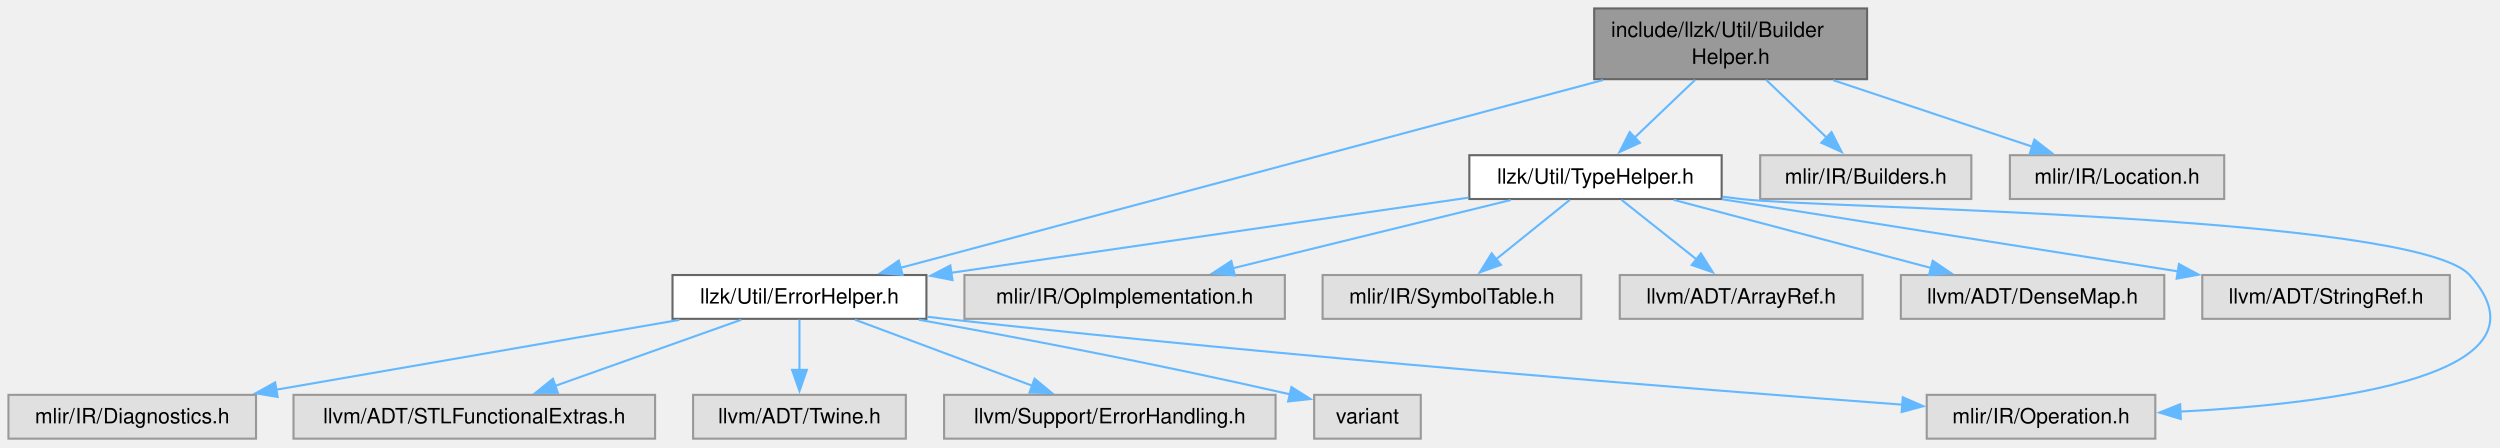
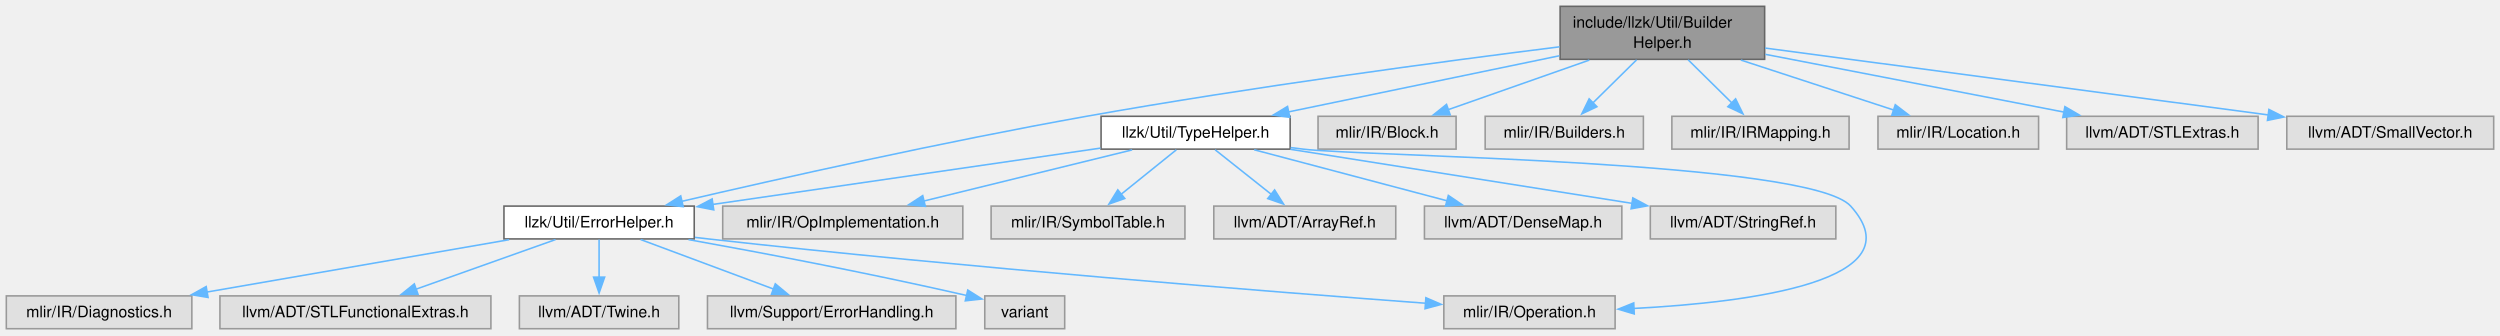
- <svg xmlns="http://www.w3.org/2000/svg" xmlns:xlink="http://www.w3.org/1999/xlink" width="1184pt" height="212pt" viewBox="0.00 0.00 1184.00 212.00">
+ <svg xmlns="http://www.w3.org/2000/svg" xmlns:xlink="http://www.w3.org/1999/xlink" width="1580pt" height="212pt" viewBox="0.00 0.00 1580.00 212.00">
  <g id="graph0" class="graph" transform="scale(1 1) rotate(0) translate(4 207.75)">
    <g id="Node000001" class="node">
      <g id="a_Node000001">
        <a xlink:title=" ">
-           <polygon fill="#999999" stroke="#666666" points="880.25,-203.75 751,-203.75 751,-170.25 880.25,-170.25 880.25,-203.75" />
-           <text xml:space="preserve" text-anchor="start" x="759" y="-190.25" font-family="Helvetica,sans-Serif" font-size="10.00">include/llzk/Util/Builder</text>
-           <text xml:space="preserve" text-anchor="middle" x="815.62" y="-177.5" font-family="Helvetica,sans-Serif" font-size="10.00">Helper.h</text>
+           <polygon fill="#999999" stroke="#666666" points="1111.25,-203.75 982,-203.75 982,-170.25 1111.25,-170.25 1111.25,-203.75" />
+           <text xml:space="preserve" text-anchor="start" x="990" y="-190.25" font-family="Helvetica,sans-Serif" font-size="10.00">include/llzk/Util/Builder</text>
+           <text xml:space="preserve" text-anchor="middle" x="1046.62" y="-177.5" font-family="Helvetica,sans-Serif" font-size="10.00">Helper.h</text>
        </a>
      </g>
    </g>
    <g id="Node000002" class="node">
      <g id="a_Node000002">
        <a xlink:href="ErrorHelper_8h.html" target="_top" xlink:title=" ">
          <polygon fill="white" stroke="#666666" points="434.75,-77.5 314.5,-77.5 314.5,-56.75 434.75,-56.75 434.75,-77.5" />
          <text xml:space="preserve" text-anchor="middle" x="374.62" y="-64" font-family="Helvetica,sans-Serif" font-size="10.00">llzk/Util/ErrorHelper.h</text>
        </a>
      </g>
    </g>
    <g id="edge1_Node000001_Node000002" class="edge">
      <g id="a_edge1_Node000001_Node000002">
        <a xlink:title=" ">
-           <path fill="none" stroke="#63b8ff" d="M755.23,-169.86C666.58,-146.16 503,-102.44 422.26,-80.86" />
-           <polygon fill="#63b8ff" stroke="#63b8ff" points="423.46,-77.56 412.9,-78.35 421.65,-84.32 423.46,-77.56" />
+           <path fill="none" stroke="#63b8ff" d="M981.64,-178.16C908.65,-169.03 786.78,-152.81 682.62,-134.25 592.15,-118.13 487.74,-94.68 426.68,-80.47" />
+           <polygon fill="#63b8ff" stroke="#63b8ff" points="427.8,-77.14 417.27,-78.27 426.21,-83.95 427.8,-77.14" />
        </a>
      </g>
    </g>
    <g id="Node000009" class="node">
      <g id="a_Node000009">
        <a xlink:href="TypeHelper_8h.html" target="_top" xlink:title=" ">
          <polygon fill="white" stroke="#666666" points="811.38,-134.25 691.88,-134.25 691.88,-113.5 811.38,-113.5 811.38,-134.25" />
          <text xml:space="preserve" text-anchor="middle" x="751.62" y="-120.75" font-family="Helvetica,sans-Serif" font-size="10.00">llzk/Util/TypeHelper.h</text>
        </a>
      </g>
    </g>
    <g id="edge8_Node000001_Node000009" class="edge">
      <g id="a_edge8_Node000001_Node000009">
        <a xlink:title=" ">
-           <path fill="none" stroke="#63b8ff" d="M798.81,-169.94C790.03,-161.56 779.27,-151.28 770.24,-142.66" />
-           <polygon fill="#63b8ff" stroke="#63b8ff" points="772.67,-140.14 763.02,-135.76 767.84,-145.2 772.67,-140.14" />
+           <path fill="none" stroke="#63b8ff" d="M981.52,-172.51C930.36,-161.91 859.73,-147.27 810.3,-137.03" />
+           <polygon fill="#63b8ff" stroke="#63b8ff" points="811.14,-133.63 800.64,-135.03 809.72,-140.49 811.14,-133.63" />
        </a>
      </g>
    </g>
    <g id="Node000015" class="node">
      <g id="a_Node000015">
        <a xlink:title=" ">
-           <polygon fill="#e0e0e0" stroke="#999999" points="929.62,-134.25 829.62,-134.25 829.62,-113.5 929.62,-113.5 929.62,-134.25" />
-           <text xml:space="preserve" text-anchor="middle" x="879.62" y="-120.75" font-family="Helvetica,sans-Serif" font-size="10.00">mlir/IR/Builders.h</text>
+           <polygon fill="#e0e0e0" stroke="#999999" points="916.25,-134.25 829,-134.25 829,-113.5 916.25,-113.5 916.25,-134.25" />
+           <text xml:space="preserve" text-anchor="middle" x="872.62" y="-120.75" font-family="Helvetica,sans-Serif" font-size="10.00">mlir/IR/Block.h</text>
        </a>
      </g>
    </g>
    <g id="edge16_Node000001_Node000015" class="edge">
      <g id="a_edge16_Node000001_Node000015">
        <a xlink:title=" ">
-           <path fill="none" stroke="#63b8ff" d="M832.44,-169.94C841.22,-161.56 851.98,-151.28 861.01,-142.66" />
-           <polygon fill="#63b8ff" stroke="#63b8ff" points="863.41,-145.2 868.23,-135.76 858.58,-140.14 863.41,-145.2" />
+           <path fill="none" stroke="#63b8ff" d="M1000.45,-169.78C972.61,-160 937.56,-147.69 911.21,-138.43" />
+           <polygon fill="#63b8ff" stroke="#63b8ff" points="912.52,-135.18 901.92,-135.17 910.2,-141.78 912.52,-135.18" />
        </a>
      </g>
    </g>
    <g id="Node000016" class="node">
      <g id="a_Node000016">
        <a xlink:title=" ">
-           <polygon fill="#e0e0e0" stroke="#999999" points="1049.38,-134.25 947.88,-134.25 947.88,-113.5 1049.38,-113.5 1049.38,-134.25" />
-           <text xml:space="preserve" text-anchor="middle" x="998.62" y="-120.75" font-family="Helvetica,sans-Serif" font-size="10.00">mlir/IR/Location.h</text>
+           <polygon fill="#e0e0e0" stroke="#999999" points="1034.62,-134.25 934.62,-134.25 934.62,-113.5 1034.62,-113.5 1034.62,-134.25" />
+           <text xml:space="preserve" text-anchor="middle" x="984.62" y="-120.75" font-family="Helvetica,sans-Serif" font-size="10.00">mlir/IR/Builders.h</text>
        </a>
      </g>
    </g>
    <g id="edge17_Node000001_Node000016" class="edge">
      <g id="a_edge17_Node000001_Node000016">
        <a xlink:title=" ">
-           <path fill="none" stroke="#63b8ff" d="M864.19,-169.78C893.59,-159.96 930.66,-147.58 958.42,-138.31" />
-           <polygon fill="#63b8ff" stroke="#63b8ff" points="959.5,-141.63 967.88,-135.14 957.29,-134.99 959.5,-141.63" />
+           <path fill="none" stroke="#63b8ff" d="M1030.34,-169.94C1021.83,-161.56 1011.41,-151.28 1002.66,-142.66" />
+           <polygon fill="#63b8ff" stroke="#63b8ff" points="1005.26,-140.31 995.69,-135.78 1000.35,-145.29 1005.26,-140.31" />
+         </a>
+       </g>
+     </g>
+     <g id="Node000017" class="node">
+       <g id="a_Node000017">
+         <a xlink:title=" ">
+           <polygon fill="#e0e0e0" stroke="#999999" points="1164.62,-134.25 1052.62,-134.25 1052.62,-113.5 1164.62,-113.5 1164.62,-134.25" />
+           <text xml:space="preserve" text-anchor="middle" x="1108.62" y="-120.75" font-family="Helvetica,sans-Serif" font-size="10.00">mlir/IR/IRMapping.h</text>
+         </a>
+       </g>
+     </g>
+     <g id="edge18_Node000001_Node000017" class="edge">
+       <g id="a_edge18_Node000001_Node000017">
+         <a xlink:title=" ">
+           <path fill="none" stroke="#63b8ff" d="M1062.91,-169.94C1071.42,-161.56 1081.84,-151.28 1090.59,-142.66" />
+           <polygon fill="#63b8ff" stroke="#63b8ff" points="1092.9,-145.29 1097.56,-135.78 1087.99,-140.31 1092.9,-145.29" />
+         </a>
+       </g>
+     </g>
+     <g id="Node000018" class="node">
+       <g id="a_Node000018">
+         <a xlink:title=" ">
+           <polygon fill="#e0e0e0" stroke="#999999" points="1284.38,-134.25 1182.88,-134.25 1182.88,-113.5 1284.38,-113.5 1284.38,-134.25" />
+           <text xml:space="preserve" text-anchor="middle" x="1233.62" y="-120.75" font-family="Helvetica,sans-Serif" font-size="10.00">mlir/IR/Location.h</text>
+         </a>
+       </g>
+     </g>
+     <g id="edge19_Node000001_Node000018" class="edge">
+       <g id="a_edge19_Node000001_Node000018">
+         <a xlink:title=" ">
+           <path fill="none" stroke="#63b8ff" d="M1096.25,-169.78C1126.43,-159.91 1164.51,-147.47 1192.91,-138.18" />
+           <polygon fill="#63b8ff" stroke="#63b8ff" points="1193.82,-141.57 1202.24,-135.14 1191.64,-134.92 1193.82,-141.57" />
+         </a>
+       </g>
+     </g>
+     <g id="Node000019" class="node">
+       <g id="a_Node000019">
+         <a xlink:title=" ">
+           <polygon fill="#e0e0e0" stroke="#999999" points="1423.12,-134.25 1302.12,-134.25 1302.12,-113.5 1423.12,-113.5 1423.12,-134.25" />
+           <text xml:space="preserve" text-anchor="middle" x="1362.62" y="-120.75" font-family="Helvetica,sans-Serif" font-size="10.00">llvm/ADT/STLExtras.h</text>
+         </a>
+       </g>
+     </g>
+     <g id="edge20_Node000001_Node000019" class="edge">
+       <g id="a_edge20_Node000001_Node000019">
+         <a xlink:title=" ">
+           <path fill="none" stroke="#63b8ff" d="M1111.72,-173.41C1167.04,-162.71 1245.94,-147.45 1300.42,-136.91" />
+           <polygon fill="#63b8ff" stroke="#63b8ff" points="1301.02,-140.36 1310.18,-135.02 1299.69,-133.48 1301.02,-140.36" />
+         </a>
+       </g>
+     </g>
+     <g id="Node000020" class="node">
+       <g id="a_Node000020">
+         <a xlink:title=" ">
+           <polygon fill="#e0e0e0" stroke="#999999" points="1572,-134.25 1441.25,-134.25 1441.25,-113.5 1572,-113.5 1572,-134.25" />
+           <text xml:space="preserve" text-anchor="middle" x="1506.62" y="-120.75" font-family="Helvetica,sans-Serif" font-size="10.00">llvm/ADT/SmallVector.h</text>
+         </a>
+       </g>
+     </g>
+     <g id="edge21_Node000001_Node000020" class="edge">
+       <g id="a_edge21_Node000001_Node000020">
+         <a xlink:title=" ">
+           <path fill="none" stroke="#63b8ff" d="M1111.56,-177.37C1195.19,-166.26 1340.36,-146.97 1429.52,-135.12" />
+           <polygon fill="#63b8ff" stroke="#63b8ff" points="1429.96,-138.59 1439.41,-133.81 1429.03,-131.65 1429.96,-138.59" />
        </a>
      </g>
    </g>
    <g id="Node000003" class="node">
      <g id="a_Node000003">
        <a xlink:title=" ">
          <polygon fill="#e0e0e0" stroke="#999999" points="117.25,-20.75 0,-20.75 0,0 117.25,0 117.25,-20.75" />
          <text xml:space="preserve" text-anchor="middle" x="58.62" y="-7.25" font-family="Helvetica,sans-Serif" font-size="10.00">mlir/IR/Diagnostics.h</text>
        </a>
      </g>
    </g>
    <g id="edge2_Node000002_Node000003" class="edge">
      <g id="a_edge2_Node000002_Node000003">
        <a xlink:title=" ">
          <path fill="none" stroke="#63b8ff" d="M317.77,-56.27C264.12,-46.98 183.65,-33.04 126.64,-23.16" />
          <polygon fill="#63b8ff" stroke="#63b8ff" points="127.5,-19.76 117.05,-21.5 126.31,-26.65 127.5,-19.76" />
        </a>
      </g>
    </g>
    <g id="Node000004" class="node">
      <g id="a_Node000004">
        <a xlink:title=" ">
          <polygon fill="#e0e0e0" stroke="#999999" points="1016.75,-20.75 908.5,-20.75 908.5,0 1016.75,0 1016.75,-20.75" />
          <text xml:space="preserve" text-anchor="middle" x="962.62" y="-7.25" font-family="Helvetica,sans-Serif" font-size="10.00">mlir/IR/Operation.h</text>
        </a>
      </g>
    </g>
    <g id="edge3_Node000002_Node000004" class="edge">
      <g id="a_edge3_Node000002_Node000004">
        <a xlink:title=" ">
          <path fill="none" stroke="#63b8ff" d="M435.19,-57.73C438.04,-57.39 440.86,-57.06 443.62,-56.75 606.4,-38.59 798.57,-23.42 897.11,-16.09" />
          <polygon fill="#63b8ff" stroke="#63b8ff" points="897.15,-19.6 906.86,-15.37 896.63,-12.62 897.15,-19.6" />
        </a>
      </g>
    </g>
    <g id="Node000005" class="node">
      <g id="a_Node000005">
        <a xlink:title=" ">
          <polygon fill="#e0e0e0" stroke="#999999" points="306.25,-20.75 135,-20.75 135,0 306.25,0 306.25,-20.75" />
          <text xml:space="preserve" text-anchor="middle" x="220.62" y="-7.25" font-family="Helvetica,sans-Serif" font-size="10.00">llvm/ADT/STLFunctionalExtras.h</text>
        </a>
      </g>
    </g>
    <g id="edge4_Node000002_Node000005" class="edge">
      <g id="a_edge4_Node000002_Node000005">
        <a xlink:title=" ">
          <path fill="none" stroke="#63b8ff" d="M347.09,-56.34C322.53,-47.61 286.33,-34.73 258.94,-25" />
          <polygon fill="#63b8ff" stroke="#63b8ff" points="260.2,-21.73 249.6,-21.68 257.85,-28.33 260.2,-21.73" />
        </a>
      </g>
    </g>
    <g id="Node000006" class="node">
      <g id="a_Node000006">
        <a xlink:title=" ">
          <polygon fill="#e0e0e0" stroke="#999999" points="425,-20.75 324.25,-20.75 324.25,0 425,0 425,-20.75" />
          <text xml:space="preserve" text-anchor="middle" x="374.62" y="-7.25" font-family="Helvetica,sans-Serif" font-size="10.00">llvm/ADT/Twine.h</text>
        </a>
      </g>
    </g>
    <g id="edge5_Node000002_Node000006" class="edge">
      <g id="a_edge5_Node000002_Node000006">
        <a xlink:title=" ">
          <path fill="none" stroke="#63b8ff" d="M374.62,-56.34C374.62,-49.72 374.62,-40.72 374.62,-32.52" />
          <polygon fill="#63b8ff" stroke="#63b8ff" points="378.13,-32.59 374.63,-22.59 371.13,-32.59 378.13,-32.59" />
        </a>
      </g>
    </g>
    <g id="Node000007" class="node">
      <g id="a_Node000007">
        <a xlink:title=" ">
          <polygon fill="#e0e0e0" stroke="#999999" points="600.12,-20.75 443.12,-20.75 443.12,0 600.12,0 600.12,-20.75" />
          <text xml:space="preserve" text-anchor="middle" x="521.62" y="-7.25" font-family="Helvetica,sans-Serif" font-size="10.00">llvm/Support/ErrorHandling.h</text>
        </a>
      </g>
    </g>
    <g id="edge6_Node000002_Node000007" class="edge">
      <g id="a_edge6_Node000002_Node000007">
        <a xlink:title=" ">
          <path fill="none" stroke="#63b8ff" d="M400.91,-56.34C424.32,-47.62 458.81,-34.77 484.94,-25.04" />
          <polygon fill="#63b8ff" stroke="#63b8ff" points="486,-28.38 494.15,-21.61 483.56,-21.82 486,-28.38" />
        </a>
      </g>
    </g>
    <g id="Node000008" class="node">
      <g id="a_Node000008">
        <a xlink:title=" ">
          <polygon fill="#e0e0e0" stroke="#999999" points="668.88,-20.75 618.38,-20.75 618.38,0 668.88,0 668.88,-20.75" />
          <text xml:space="preserve" text-anchor="middle" x="643.62" y="-7.25" font-family="Helvetica,sans-Serif" font-size="10.00">variant</text>
        </a>
      </g>
    </g>
    <g id="edge7_Node000002_Node000008" class="edge">
      <g id="a_edge7_Node000002_Node000008">
        <a xlink:title=" ">
          <path fill="none" stroke="#63b8ff" d="M431.12,-56.32C476.16,-48.24 541.05,-36.02 607.04,-20.98" />
          <polygon fill="#63b8ff" stroke="#63b8ff" points="607.63,-24.44 616.59,-18.78 606.06,-17.62 607.63,-24.44" />
        </a>
      </g>
    </g>
    <g id="edge9_Node000009_Node000002" class="edge">
      <g id="a_edge9_Node000009_Node000002">
        <a xlink:title=" ">
          <path fill="none" stroke="#63b8ff" d="M691.47,-114.14C624.77,-104.45 517.25,-88.84 446.26,-78.53" />
          <polygon fill="#63b8ff" stroke="#63b8ff" points="447.09,-75.11 436.69,-77.14 446.08,-82.04 447.09,-75.11" />
        </a>
      </g>
    </g>
    <g id="edge11_Node000009_Node000004" class="edge">
      <g id="a_edge11_Node000009_Node000004">
        <a xlink:title=" ">
-           <path fill="none" stroke="#63b8ff" d="M811.82,-114.58C814.8,-114.21 817.74,-113.85 820.62,-113.5 858.89,-108.9 1139.83,-106.13 1165.62,-77.5 1208.16,-30.29 1102.67,-16.66 1028.35,-12.8" />
-           <polygon fill="#63b8ff" stroke="#63b8ff" points="1028.84,-9.32 1018.69,-12.35 1028.51,-16.31 1028.84,-9.32" />
+           <path fill="none" stroke="#63b8ff" d="M811.68,-114.48C814.36,-114.14 817.02,-113.81 819.62,-113.5 858,-108.86 1139.75,-106.21 1165.62,-77.5 1208.17,-30.3 1102.68,-16.66 1028.35,-12.8" />
+           <polygon fill="#63b8ff" stroke="#63b8ff" points="1028.84,-9.32 1018.69,-12.35 1028.52,-16.31 1028.84,-9.32" />
        </a>
      </g>
    </g>
    <g id="Node000010" class="node">
      <g id="a_Node000010">
        <a xlink:title=" ">
          <polygon fill="#e0e0e0" stroke="#999999" points="604.5,-77.5 452.75,-77.5 452.75,-56.75 604.5,-56.75 604.5,-77.5" />
          <text xml:space="preserve" text-anchor="middle" x="528.62" y="-64" font-family="Helvetica,sans-Serif" font-size="10.00">mlir/IR/OpImplementation.h</text>
        </a>
      </g>
    </g>
    <g id="edge10_Node000009_Node000010" class="edge">
      <g id="a_edge10_Node000009_Node000010">
        <a xlink:title=" ">
          <path fill="none" stroke="#63b8ff" d="M711.5,-113.02C674.67,-103.98 619.92,-90.54 579.92,-80.72" />
          <polygon fill="#63b8ff" stroke="#63b8ff" points="580.82,-77.34 570.27,-78.35 579.15,-84.13 580.82,-77.34" />
        </a>
      </g>
    </g>
    <g id="Node000011" class="node">
      <g id="a_Node000011">
        <a xlink:title=" ">
          <polygon fill="#e0e0e0" stroke="#999999" points="744.88,-77.5 622.38,-77.5 622.38,-56.75 744.88,-56.75 744.88,-77.5" />
          <text xml:space="preserve" text-anchor="middle" x="683.62" y="-64" font-family="Helvetica,sans-Serif" font-size="10.00">mlir/IR/SymbolTable.h</text>
        </a>
      </g>
    </g>
    <g id="edge12_Node000009_Node000011" class="edge">
      <g id="a_edge12_Node000009_Node000011">
        <a xlink:title=" ">
          <path fill="none" stroke="#63b8ff" d="M739.47,-113.09C729.8,-105.3 716.04,-94.22 704.6,-85.01" />
          <polygon fill="#63b8ff" stroke="#63b8ff" points="706.84,-82.32 696.86,-78.78 702.45,-87.78 706.84,-82.32" />
        </a>
      </g>
    </g>
    <g id="Node000012" class="node">
      <g id="a_Node000012">
        <a xlink:title=" ">
          <polygon fill="#e0e0e0" stroke="#999999" points="878.12,-77.5 763.12,-77.5 763.12,-56.75 878.12,-56.75 878.12,-77.5" />
          <text xml:space="preserve" text-anchor="middle" x="820.62" y="-64" font-family="Helvetica,sans-Serif" font-size="10.00">llvm/ADT/ArrayRef.h</text>
        </a>
      </g>
    </g>
    <g id="edge13_Node000009_Node000012" class="edge">
      <g id="a_edge13_Node000009_Node000012">
        <a xlink:title=" ">
          <path fill="none" stroke="#63b8ff" d="M763.96,-113.09C773.87,-105.22 788.01,-94 799.69,-84.74" />
          <polygon fill="#63b8ff" stroke="#63b8ff" points="801.55,-87.73 807.21,-78.77 797.2,-82.24 801.55,-87.73" />
        </a>
      </g>
    </g>
    <g id="Node000013" class="node">
      <g id="a_Node000013">
        <a xlink:title=" ">
          <polygon fill="#e0e0e0" stroke="#999999" points="1021,-77.5 896.25,-77.5 896.25,-56.75 1021,-56.75 1021,-77.5" />
          <text xml:space="preserve" text-anchor="middle" x="958.62" y="-64" font-family="Helvetica,sans-Serif" font-size="10.00">llvm/ADT/DenseMap.h</text>
        </a>
      </g>
    </g>
    <g id="edge14_Node000009_Node000013" class="edge">
      <g id="a_edge14_Node000009_Node000013">
        <a xlink:title=" ">
          <path fill="none" stroke="#63b8ff" d="M788.63,-113.09C822.67,-104.08 873.35,-90.68 910.52,-80.85" />
          <polygon fill="#63b8ff" stroke="#63b8ff" points="911.35,-84.25 920.13,-78.31 909.56,-77.48 911.35,-84.25" />
        </a>
      </g>
    </g>
    <g id="Node000014" class="node">
      <g id="a_Node000014">
        <a xlink:title=" ">
          <polygon fill="#e0e0e0" stroke="#999999" points="1156.25,-77.5 1039,-77.5 1039,-56.75 1156.25,-56.75 1156.25,-77.5" />
          <text xml:space="preserve" text-anchor="middle" x="1097.62" y="-64" font-family="Helvetica,sans-Serif" font-size="10.00">llvm/ADT/StringRef.h</text>
        </a>
      </g>
    </g>
    <g id="edge15_Node000009_Node000014" class="edge">
      <g id="a_edge15_Node000009_Node000014">
        <a xlink:title=" ">
          <path fill="none" stroke="#63b8ff" d="M811.5,-113.4C871.62,-103.89 964.2,-89.24 1027.67,-79.19" />
          <polygon fill="#63b8ff" stroke="#63b8ff" points="1027.95,-82.69 1037.28,-77.67 1026.85,-75.78 1027.95,-82.69" />
        </a>
      </g>
    </g>
  </g>
</svg>
